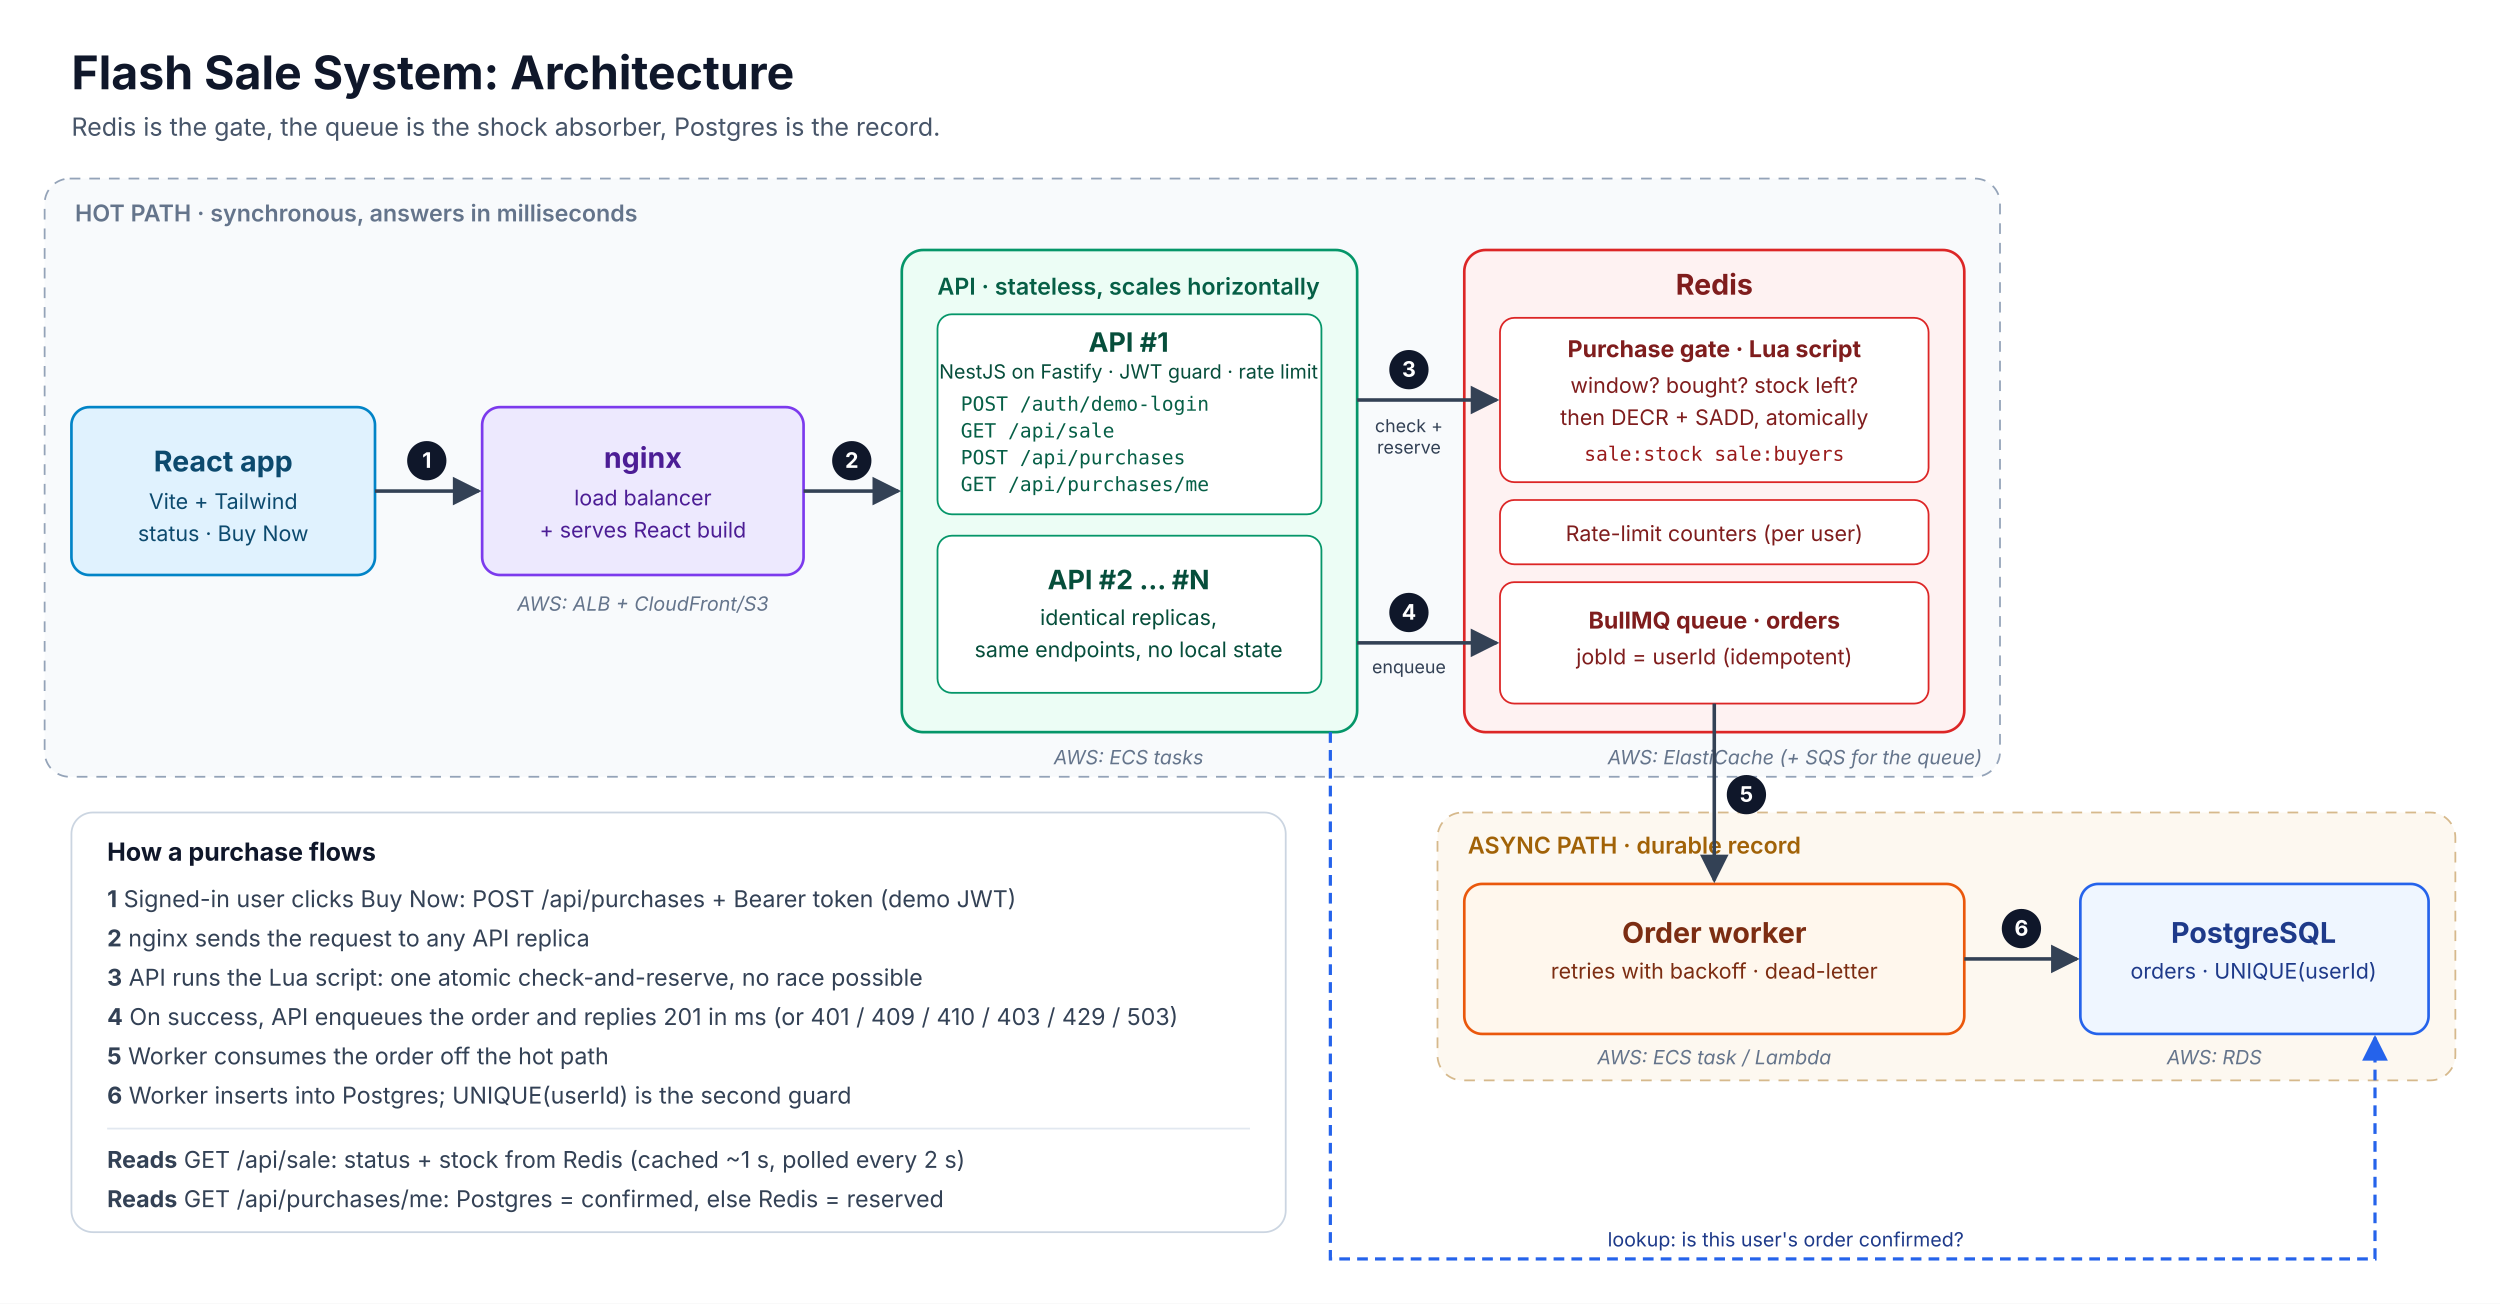
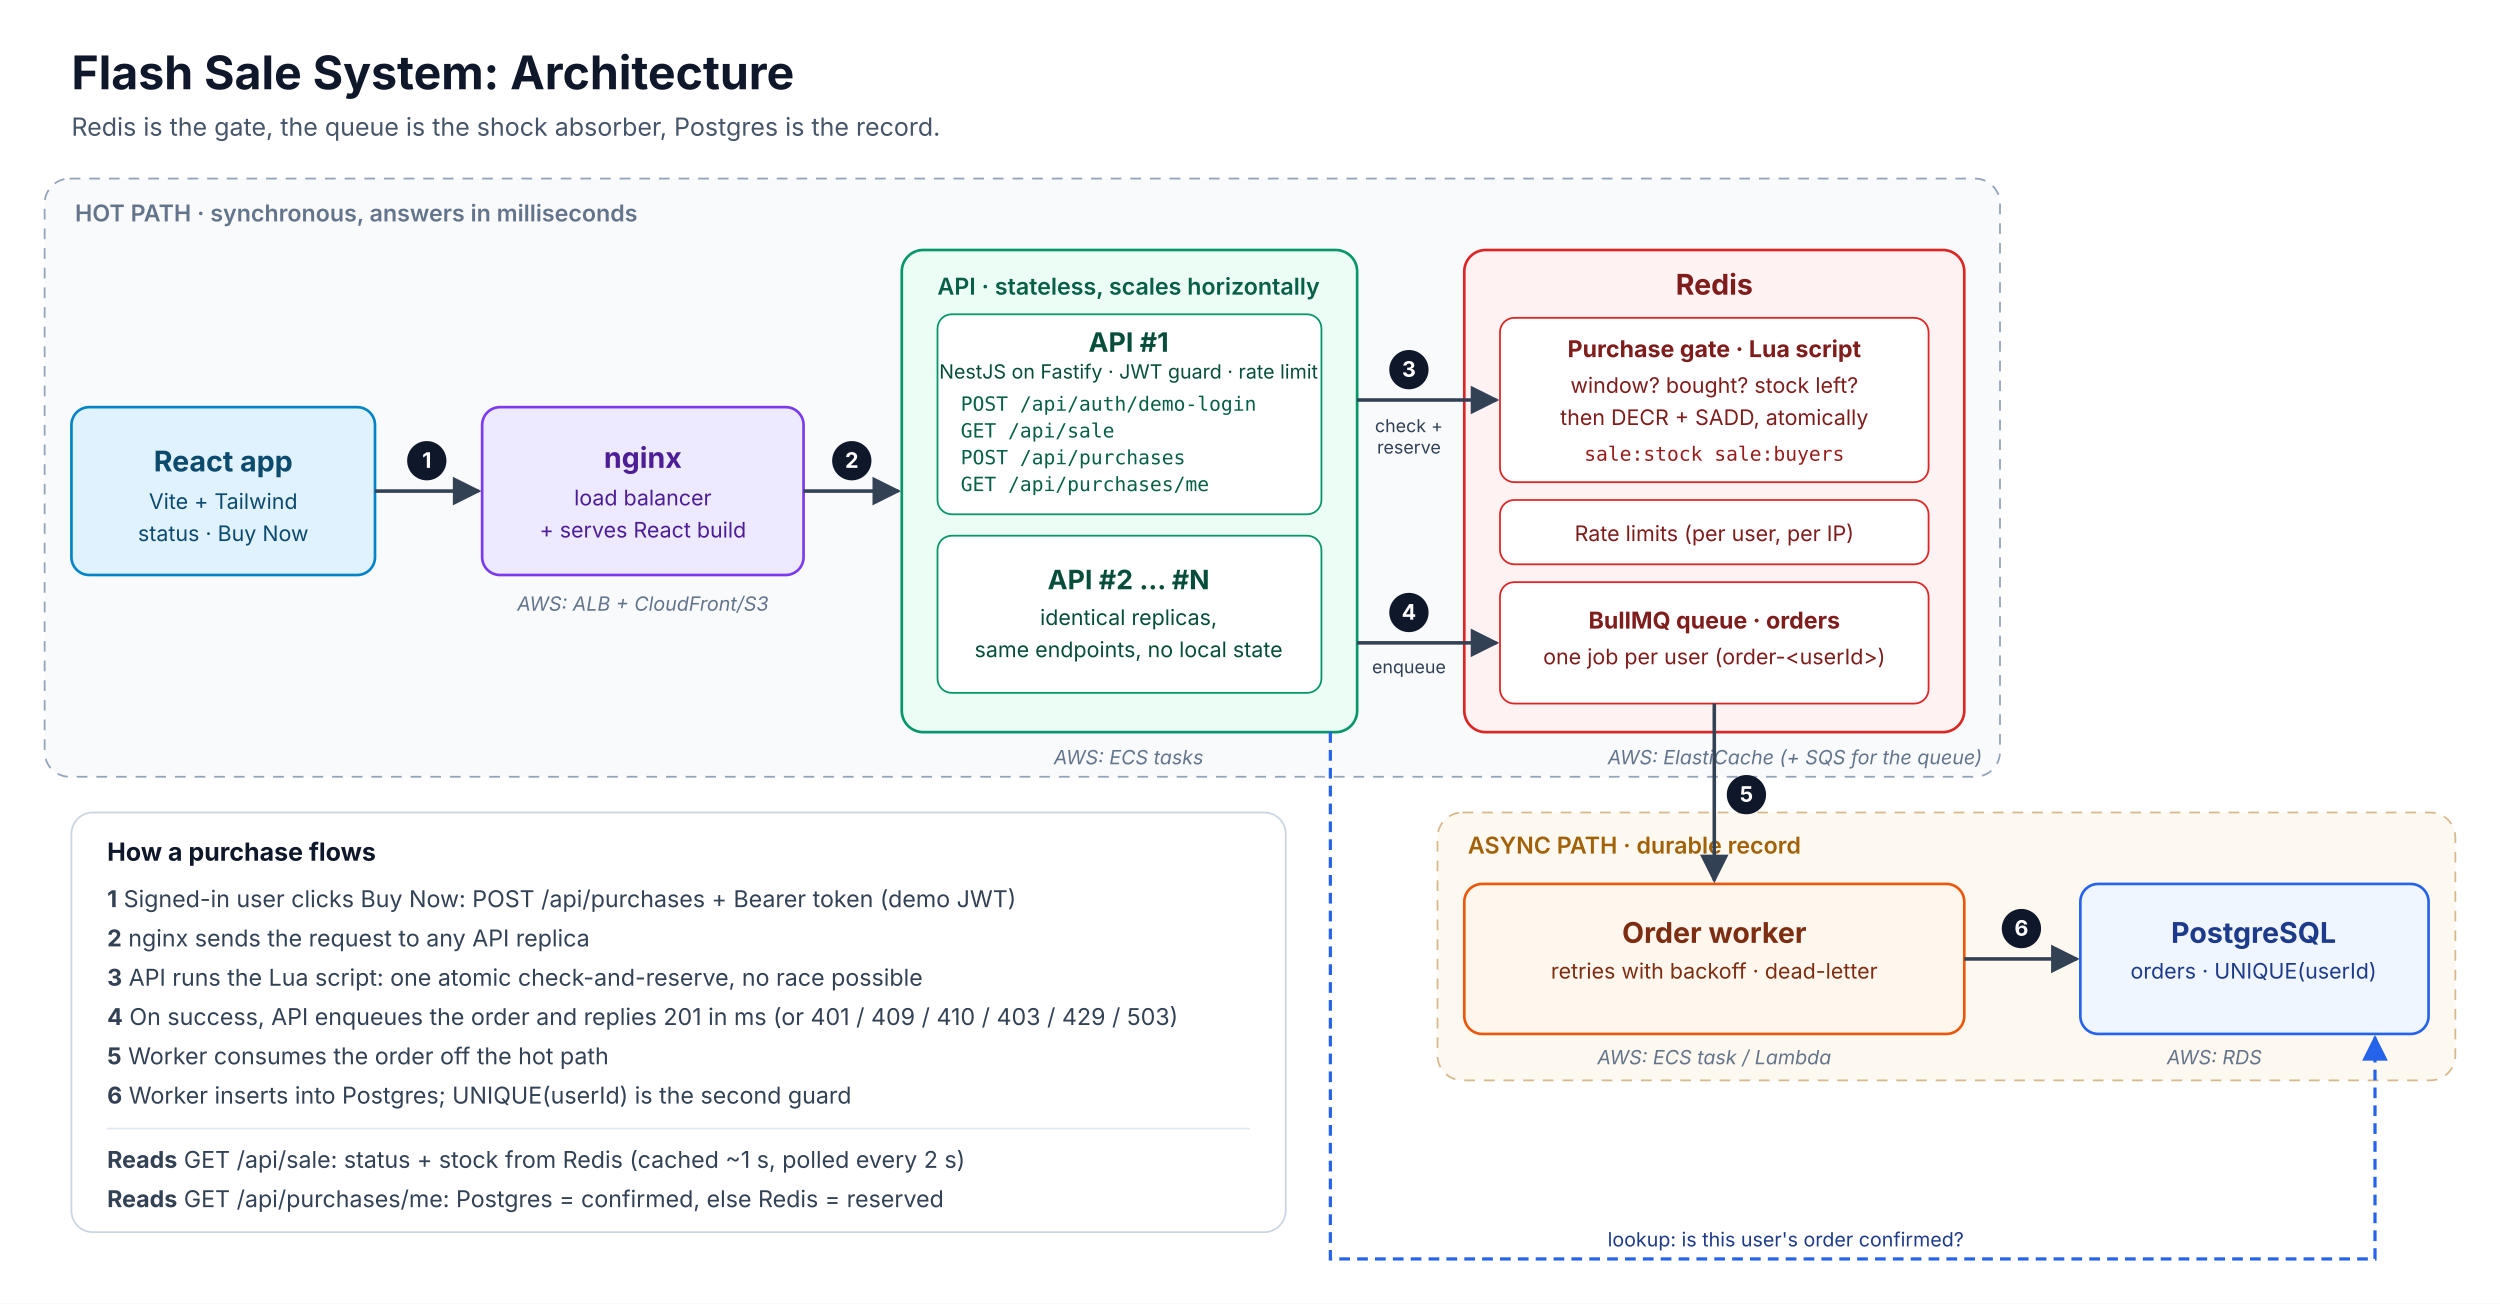
<svg xmlns="http://www.w3.org/2000/svg" width="1400" height="730" viewBox="0 0 1400 730" font-family="Inter, Segoe UI, Helvetica, Arial, sans-serif">
  <defs>
    <marker id="arrow" viewBox="0 0 10 10" refX="9" refY="5" markerWidth="8" markerHeight="8" orient="auto-start-reverse">
      <path d="M0,0 L10,5 L0,10 z" fill="#334155" />
    </marker>
    <marker id="arrowBlue" viewBox="0 0 10 10" refX="9" refY="5" markerWidth="8" markerHeight="8" orient="auto-start-reverse">
      <path d="M0,0 L10,5 L0,10 z" fill="#2563eb" />
    </marker>
  </defs>
  <rect width="1400" height="730" fill="#ffffff" />
  <text x="40" y="50" font-size="26" font-weight="700" fill="#0f172a">Flash Sale System: Architecture</text>
  <text x="40" y="76" font-size="14" fill="#475569">Redis is the gate, the queue is the shock absorber, Postgres is the record.</text>
  <rect x="25" y="100" width="1095" height="335" rx="14" fill="#f8fafc" stroke="#94a3b8" stroke-dasharray="6 5" />
  <text x="42" y="124" font-size="13" font-weight="600" fill="#64748b">HOT PATH · synchronous, answers in milliseconds</text>
  <rect x="805" y="455" width="570" height="150" rx="14" fill="#fdf8f0" stroke="#d6b98c" stroke-dasharray="6 5" />
  <text x="822" y="478" font-size="13" font-weight="600" fill="#a16207">ASYNC PATH · durable record</text>
  <rect x="40" y="228" width="170" height="94" rx="10" fill="#e0f2fe" stroke="#0284c7" stroke-width="1.5" />
  <text x="125" y="264" font-size="16" font-weight="700" fill="#0c4a6e" text-anchor="middle">React app</text>
  <text x="125" y="285" font-size="12" fill="#0c4a6e" text-anchor="middle">Vite + Tailwind</text>
  <text x="125" y="303" font-size="12" fill="#0c4a6e" text-anchor="middle">status · Buy Now</text>
  <rect x="270" y="228" width="180" height="94" rx="10" fill="#ede9fe" stroke="#7c3aed" stroke-width="1.5" />
  <text x="360" y="262" font-size="16" font-weight="700" fill="#4c1d95" text-anchor="middle">nginx</text>
  <text x="360" y="283" font-size="12" fill="#4c1d95" text-anchor="middle">load balancer</text>
  <text x="360" y="301" font-size="12" fill="#4c1d95" text-anchor="middle">+ serves React build</text>
  <text x="360" y="342" font-size="11" font-style="italic" fill="#64748b" text-anchor="middle">AWS: ALB + CloudFront/S3</text>
  <rect x="505" y="140" width="255" height="270" rx="12" fill="#ecfdf5" stroke="#059669" stroke-width="1.5" />
  <text x="632" y="165" font-size="13" font-weight="600" fill="#065f46" text-anchor="middle">API · stateless, scales horizontally</text>
  <rect x="525" y="176" width="215" height="112" rx="8" fill="#ffffff" stroke="#059669" />
  <text x="632" y="197" font-size="15" font-weight="700" fill="#064e3b" text-anchor="middle">API #1</text>
  <text x="632" y="212" font-size="11" fill="#064e3b" text-anchor="middle">NestJS on Fastify · JWT guard · rate limit</text>
  <g font-size="11" fill="#065f46" font-family="Consolas, Menlo, monospace">
-     <text x="538" y="230">POST /auth/demo-login</text>
+     <text x="538" y="230">POST /api/auth/demo-login</text>
    <text x="538" y="245">GET  /api/sale</text>
    <text x="538" y="260">POST /api/purchases</text>
    <text x="538" y="275">GET  /api/purchases/me</text>
  </g>
  <rect x="525" y="300" width="215" height="88" rx="8" fill="#ffffff" stroke="#059669" />
  <text x="632" y="330" font-size="15" font-weight="700" fill="#064e3b" text-anchor="middle">API #2 … #N</text>
  <text x="632" y="350" font-size="12" fill="#064e3b" text-anchor="middle">identical replicas,</text>
  <text x="632" y="368" font-size="12" fill="#064e3b" text-anchor="middle">same endpoints, no local state</text>
  <text x="632" y="428" font-size="11" font-style="italic" fill="#64748b" text-anchor="middle">AWS: ECS tasks</text>
  <rect x="820" y="140" width="280" height="270" rx="12" fill="#fef2f2" stroke="#dc2626" stroke-width="1.5" />
  <text x="960" y="165" font-size="16" font-weight="700" fill="#7f1d1d" text-anchor="middle">Redis</text>
  <rect x="840" y="178" width="240" height="92" rx="8" fill="#ffffff" stroke="#dc2626" />
  <text x="960" y="200" font-size="13" font-weight="700" fill="#7f1d1d" text-anchor="middle">Purchase gate · Lua script</text>
  <text x="960" y="220" font-size="12" fill="#7f1d1d" text-anchor="middle">window? bought? stock left?</text>
  <text x="960" y="238" font-size="12" fill="#7f1d1d" text-anchor="middle">then DECR + SADD, atomically</text>
  <text x="960" y="258" font-size="11" fill="#991b1b" text-anchor="middle" font-family="Consolas, Menlo, monospace">sale:stock  sale:buyers</text>
  <rect x="840" y="280" width="240" height="36" rx="8" fill="#ffffff" stroke="#dc2626" />
-   <text x="960" y="303" font-size="12" fill="#7f1d1d" text-anchor="middle">Rate-limit counters (per user)</text>
+   <text x="960" y="303" font-size="12" fill="#7f1d1d" text-anchor="middle">Rate limits (per user, per IP)</text>
  <rect x="840" y="326" width="240" height="68" rx="8" fill="#ffffff" stroke="#dc2626" />
  <text x="960" y="352" font-size="13" font-weight="700" fill="#7f1d1d" text-anchor="middle">BullMQ queue · orders</text>
-   <text x="960" y="372" font-size="12" fill="#7f1d1d" text-anchor="middle">jobId = userId (idempotent)</text>
+   <text x="960" y="372" font-size="12" fill="#7f1d1d" text-anchor="middle">one job per user (order-&lt;userId&gt;)</text>
  <text x="1110" y="428" font-size="11" font-style="italic" fill="#64748b" text-anchor="end">AWS: ElastiCache (+ SQS for the queue)</text>
  <rect x="820" y="495" width="280" height="84" rx="10" fill="#fff7ed" stroke="#ea580c" stroke-width="1.5" />
  <text x="960" y="528" font-size="16" font-weight="700" fill="#7c2d12" text-anchor="middle">Order worker</text>
  <text x="960" y="548" font-size="12" fill="#7c2d12" text-anchor="middle">retries with backoff · dead-letter</text>
  <text x="960" y="596" font-size="11" font-style="italic" fill="#64748b" text-anchor="middle">AWS: ECS task / Lambda</text>
  <rect x="1165" y="495" width="195" height="84" rx="10" fill="#eff6ff" stroke="#2563eb" stroke-width="1.5" />
  <text x="1262" y="528" font-size="16" font-weight="700" fill="#1e3a8a" text-anchor="middle">PostgreSQL</text>
  <text x="1262" y="548" font-size="12" fill="#1e3a8a" text-anchor="middle">orders · UNIQUE(userId)</text>
  <text x="1240" y="596" font-size="11" font-style="italic" fill="#64748b" text-anchor="middle">AWS: RDS</text>
  <g stroke="#334155" stroke-width="2" fill="none" marker-end="url(#arrow)">
    <line x1="210" y1="275" x2="268" y2="275" />
    <line x1="450" y1="275" x2="503" y2="275" />
    <line x1="760" y1="224" x2="838" y2="224" />
    <line x1="760" y1="360" x2="838" y2="360" />
    <line x1="960" y1="394" x2="960" y2="493" />
    <line x1="1100" y1="537" x2="1163" y2="537" />
  </g>
  <path d="M745,410 L745,705 L1330,705 L1330,581" fill="none" stroke="#2563eb" stroke-width="1.8" stroke-dasharray="6 4" marker-end="url(#arrowBlue)" />
  <text x="1000" y="698" font-size="11" fill="#1e3a8a" text-anchor="middle">lookup: is this user's order confirmed?</text>
  <g font-size="10" fill="#334155" text-anchor="middle">
    <text x="789" y="242">check +</text>
    <text x="789" y="254">reserve</text>
    <text x="789" y="377">enqueue</text>
  </g>
  <g font-size="12" font-weight="700" fill="#ffffff" text-anchor="middle">
    <circle cx="239" cy="258" r="11" fill="#0f172a" />
    <text x="239" y="262">1</text>
    <circle cx="477" cy="258" r="11" fill="#0f172a" />
    <text x="477" y="262">2</text>
    <circle cx="789" cy="207" r="11" fill="#0f172a" />
    <text x="789" y="211">3</text>
    <circle cx="789" cy="343" r="11" fill="#0f172a" />
    <text x="789" y="347">4</text>
    <circle cx="978" cy="445" r="11" fill="#0f172a" />
    <text x="978" y="449">5</text>
    <circle cx="1132" cy="520" r="11" fill="#0f172a" />
    <text x="1132" y="524">6</text>
  </g>
  <rect x="40" y="455" width="680" height="235" rx="12" fill="#ffffff" stroke="#cbd5e1" />
  <text x="60" y="482" font-size="14" font-weight="700" fill="#0f172a">How a purchase flows</text>
  <g font-size="13" fill="#334155">
    <text x="60" y="508">
      <tspan font-weight="700">1</tspan>  Signed-in user clicks Buy Now: POST /api/purchases + Bearer token (demo JWT)</text>
    <text x="60" y="530">
      <tspan font-weight="700">2</tspan>  nginx sends the request to any API replica</text>
    <text x="60" y="552">
      <tspan font-weight="700">3</tspan>  API runs the Lua script: one atomic check-and-reserve, no race possible</text>
    <text x="60" y="574">
      <tspan font-weight="700">4</tspan>  On success, API enqueues the order and replies 201 in ms (or 401 / 409 / 410 / 403 / 429 / 503)</text>
    <text x="60" y="596">
      <tspan font-weight="700">5</tspan>  Worker consumes the order off the hot path</text>
    <text x="60" y="618">
      <tspan font-weight="700">6</tspan>  Worker inserts into Postgres; UNIQUE(userId) is the second guard</text>
    <line x1="60" y1="632" x2="700" y2="632" stroke="#e2e8f0" />
    <text x="60" y="654">
      <tspan font-weight="700">Reads</tspan>  GET /api/sale: status + stock from Redis (cached ~1 s, polled every 2 s)</text>
    <text x="60" y="676">
      <tspan font-weight="700">Reads</tspan>  GET /api/purchases/me: Postgres = confirmed, else Redis = reserved</text>
  </g>
</svg>
